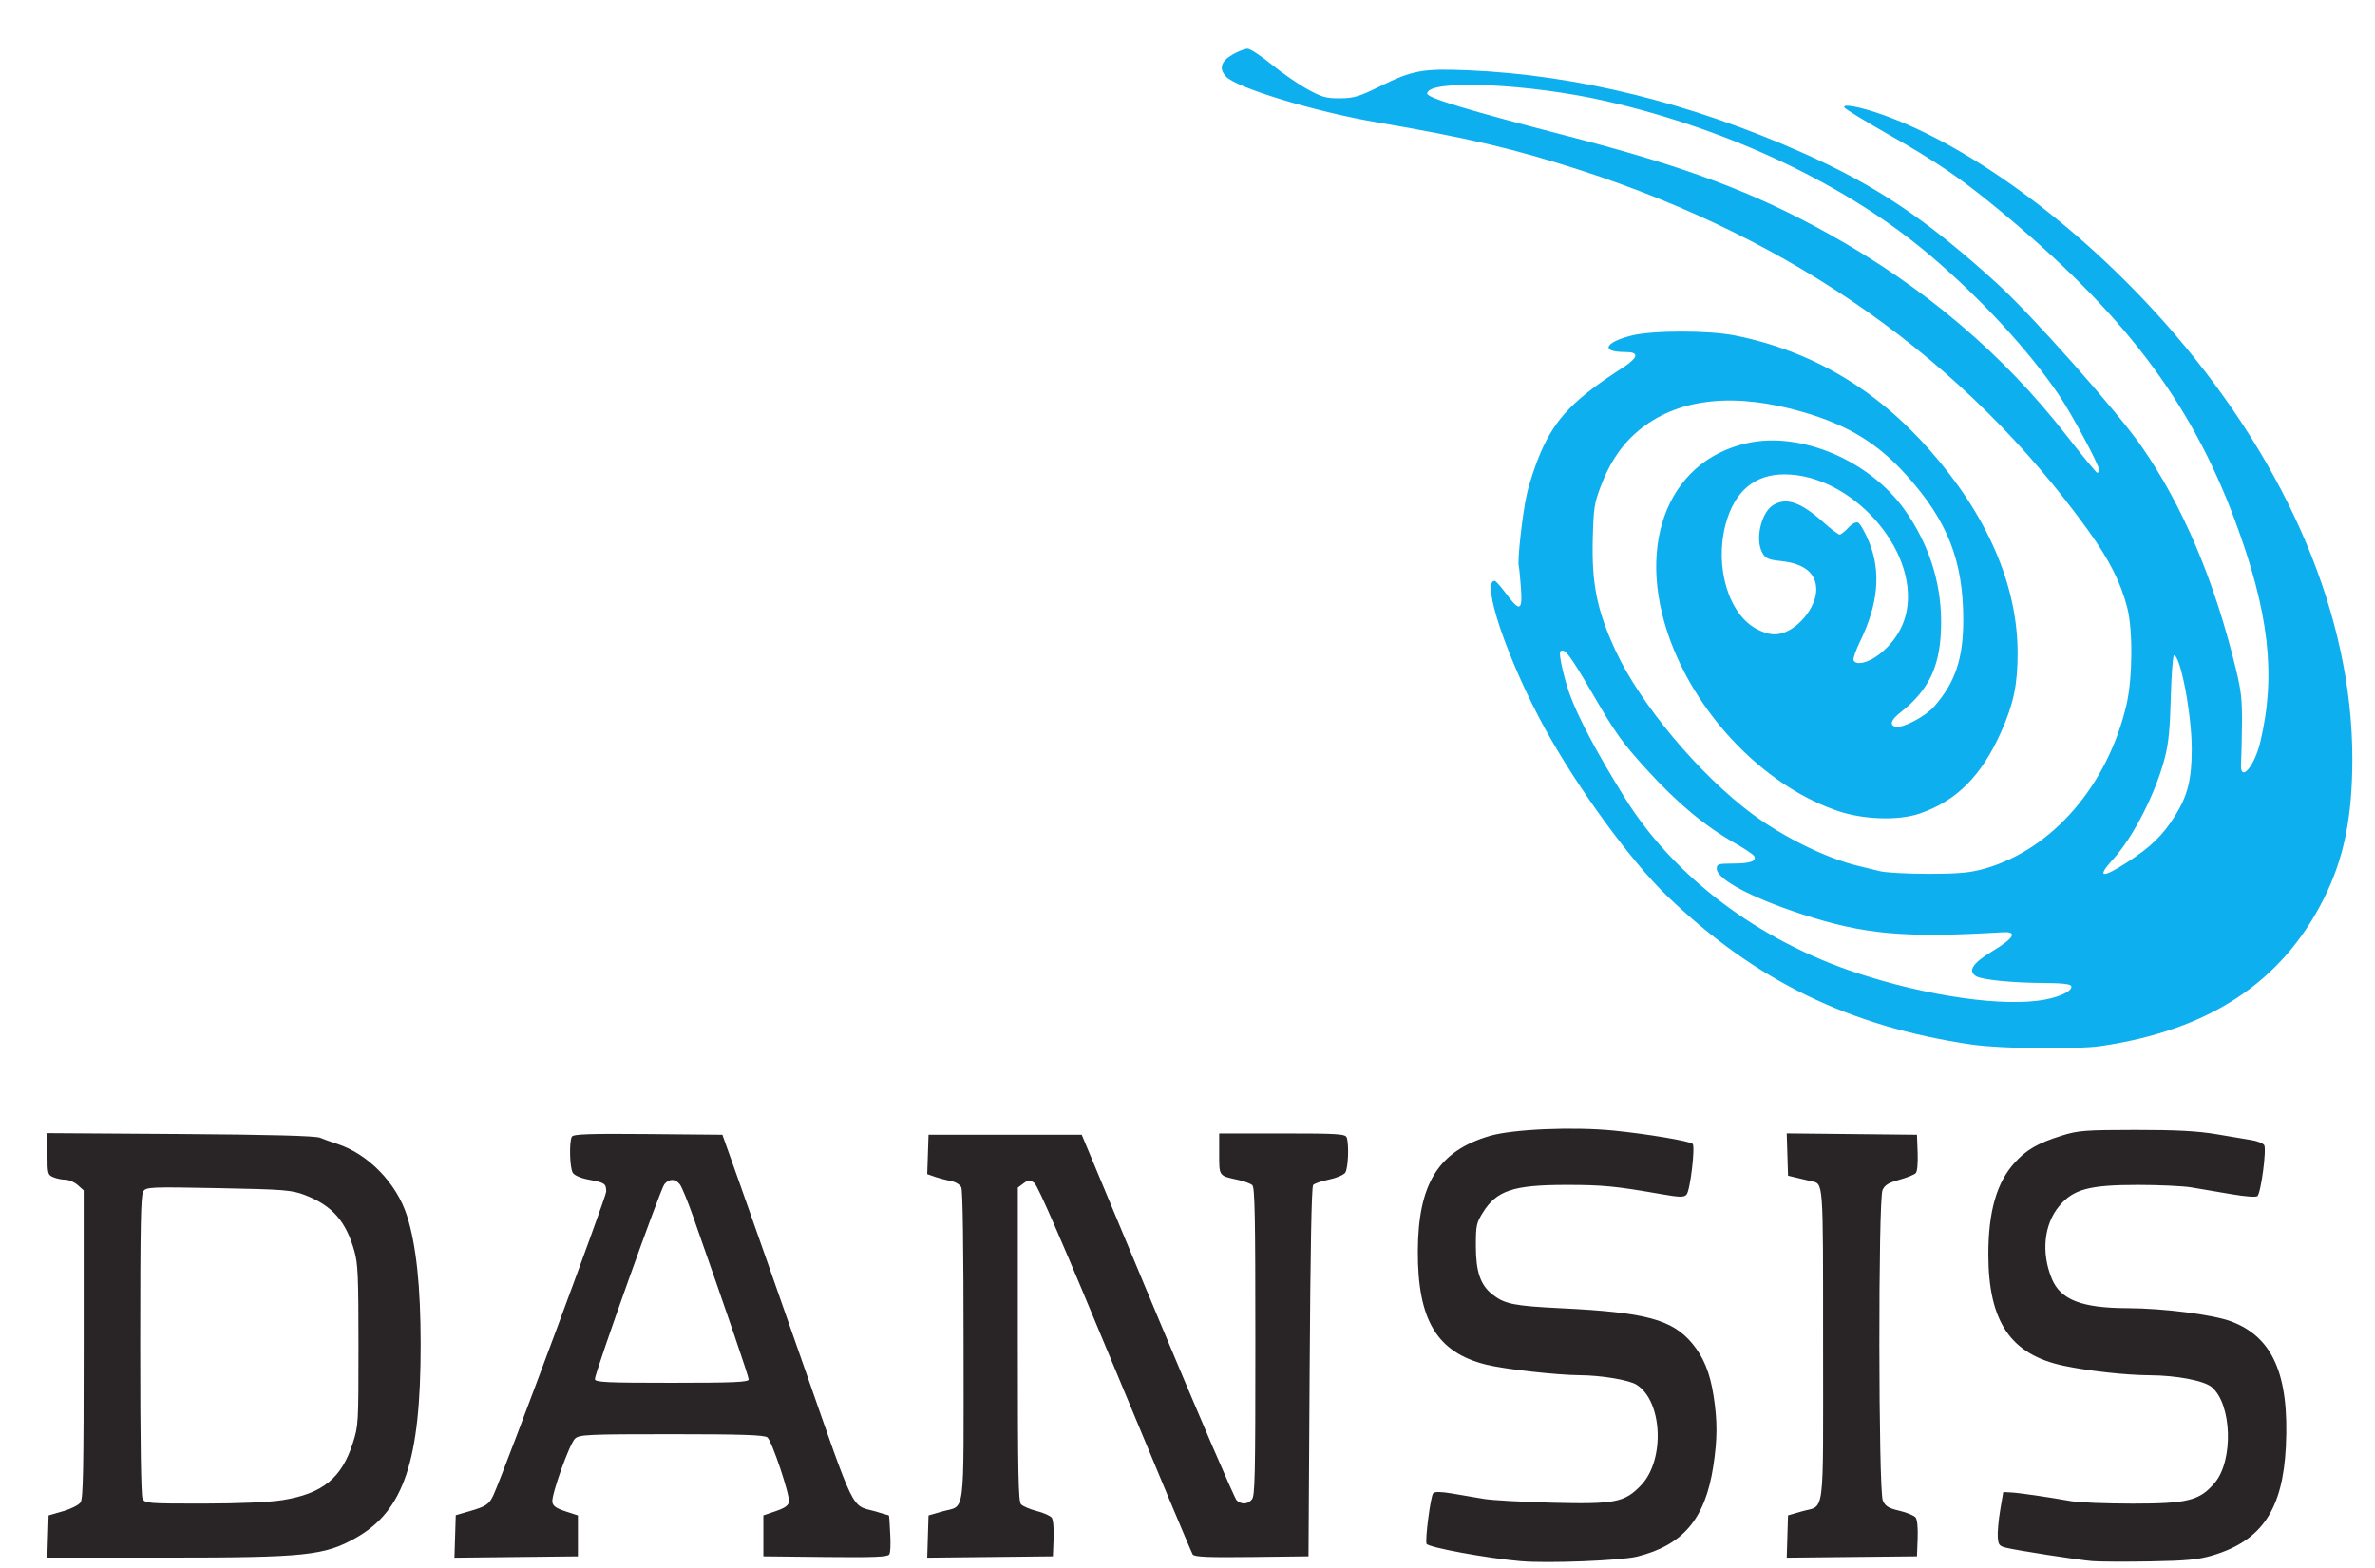
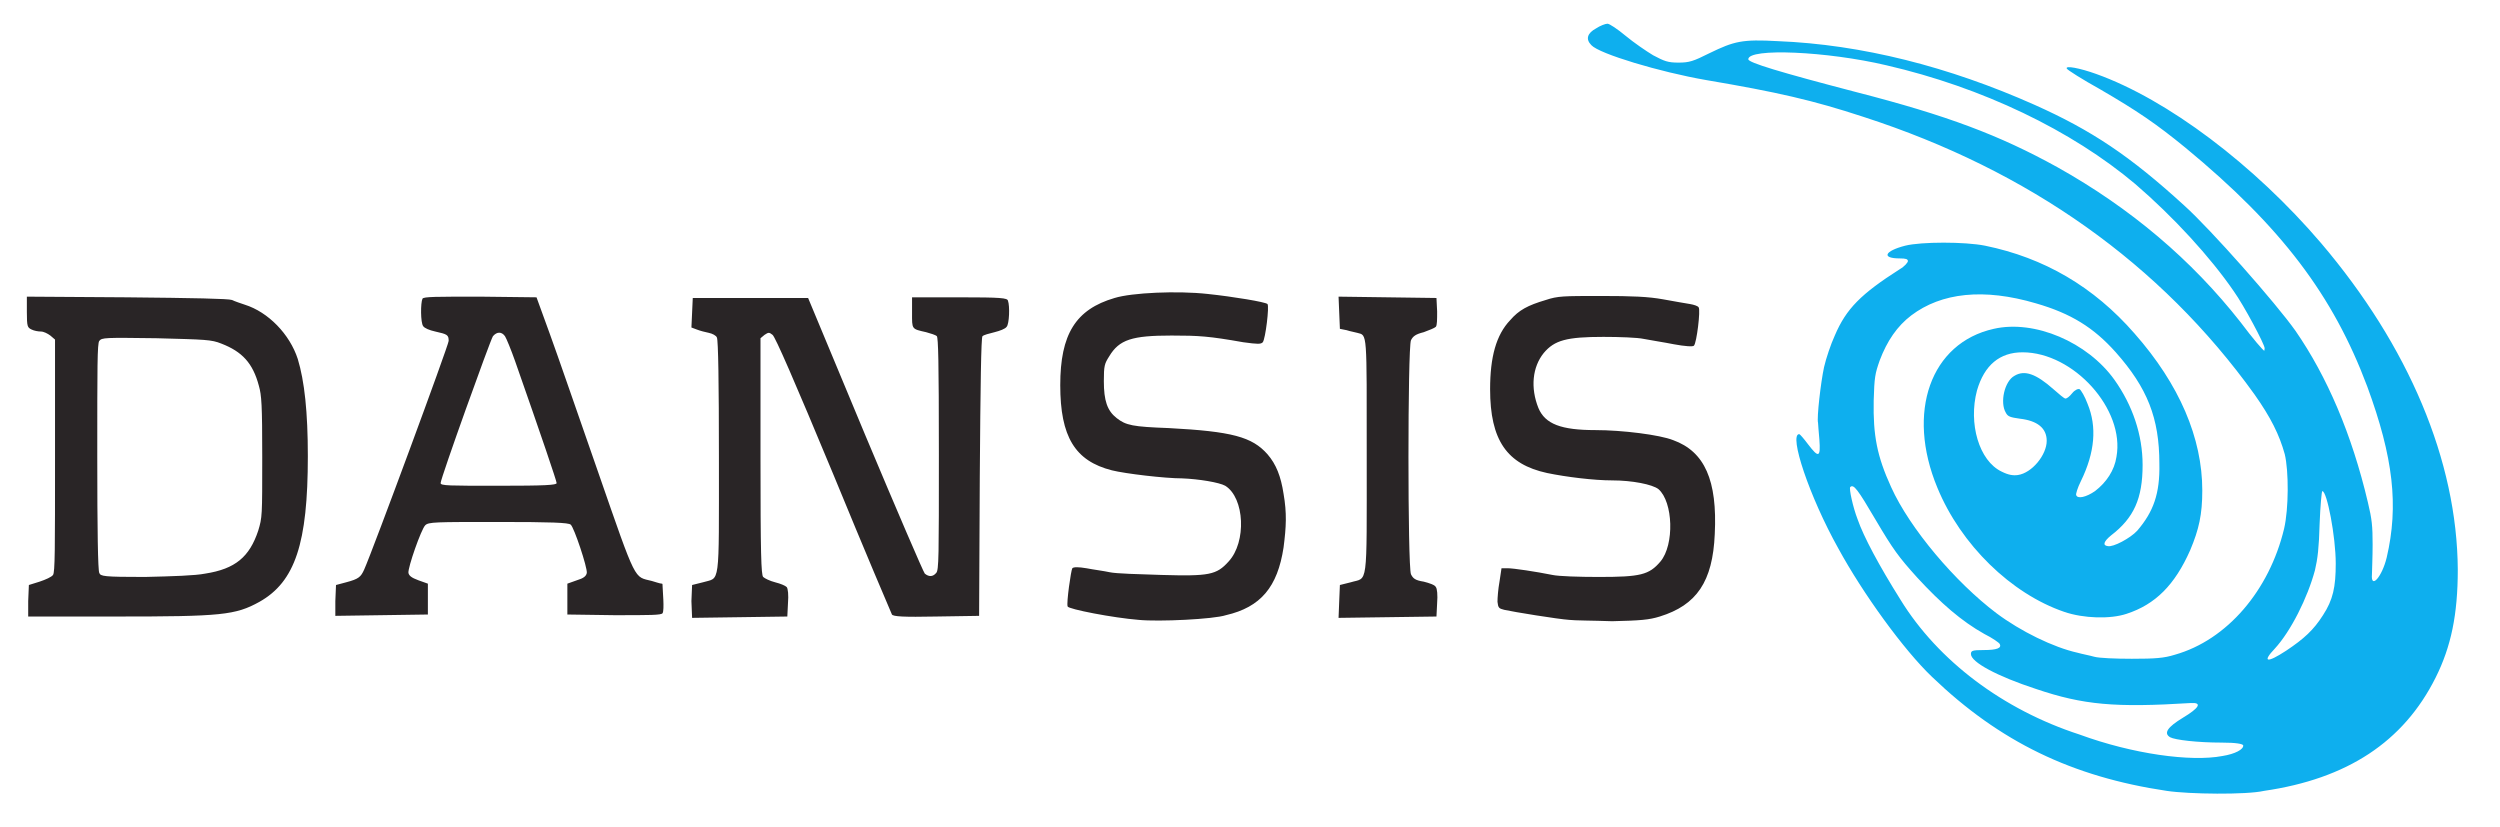
- <svg xmlns="http://www.w3.org/2000/svg" width="140.229mm" height="92.604mm" viewBox="0 0 140.229 92.604" version="1.1" id="svg8">
-   <defs id="defs2" />
+ <svg xmlns="http://www.w3.org/2000/svg" version="1.1" id="svg8" x="0px" y="0px" viewBox="0 0 372.8 123.2" style="enable-background:new 0 0 372.8 123.2;" xml:space="preserve">
+   <style type="text/css">
+ 	.st0{fill:#0EAFEE;}
+ 	.st1{fill:#292526;}
+ </style>
  <g id="layer1" transform="translate(-32.69494,-153.7848)">
    <g id="g826" transform="translate(-3.4033203e-7,94.72083)">
-       <path style="fill:#0eafee;stroke-width:0.142" d="m 149.152,120.76 c -7.243,-1.057 -12.814,-3.769 -18.013,-8.769 -2.138,-2.057 -5.278,-6.359 -7.219,-9.892 -2.191,-3.987 -3.806,-8.729 -2.973,-8.729 0.064,0 0.37,0.342 0.68,0.759 0.807,1.088 0.969,1.025 0.871,-0.342 -0.043,-0.605 -0.1,-1.181 -0.127,-1.28 -0.091,-0.342 0.214,-3.08 0.475,-4.256 0.144,-0.65 0.507,-1.747 0.806,-2.439 0.894,-2.068 1.982,-3.186 4.967,-5.103 0.349,-0.224 0.634,-0.507 0.634,-0.629 0,-0.162 -0.169,-0.222 -0.634,-0.224 -1.421,-0.005 -1.196,-0.562 0.392,-0.97 1.233,-0.317 4.562,-0.321 6.119,-0.009 4.505,0.904 8.309,3.139 11.488,6.748 3.425,3.888 5.206,8 5.206,12.02 0,1.836 -0.235,2.972 -0.946,4.583 -1.174,2.656 -2.656,4.146 -4.867,4.894 -1.226,0.415 -3.282,0.349 -4.774,-0.153 -4.059,-1.364 -7.902,-5.141 -9.712,-9.543 -2.399,-5.838 -0.521,-11.115 4.34,-12.193 3.15,-0.699 7.213,1.022 9.284,3.932 1.403,1.97 2.145,4.226 2.158,6.557 0.015,2.558 -0.643,4.042 -2.402,5.42 -0.566,0.443 -0.667,0.761 -0.269,0.848 0.411,0.091 1.75,-0.619 2.257,-1.195 1.249,-1.42 1.726,-2.841 1.723,-5.135 -0.004,-3.477 -0.925,-5.824 -3.341,-8.516 -1.692,-1.885 -3.448,-2.961 -6.097,-3.736 -3.988,-1.167 -7.246,-0.847 -9.546,0.935 -1.073,0.831 -1.855,1.941 -2.419,3.435 -0.384,1.016 -0.425,1.28 -0.473,3.083 -0.072,2.687 0.249,4.262 1.349,6.638 1.466,3.165 4.955,7.331 8.08,9.648 1.857,1.377 4.372,2.608 6.239,3.055 0.367,0.088 0.95,0.23 1.294,0.316 0.345,0.086 1.637,0.155 2.871,0.154 1.801,-0.002 2.456,-0.063 3.313,-0.308 3.999,-1.143 7.261,-4.922 8.369,-9.695 0.358,-1.541 0.38,-4.4 0.044,-5.707 -0.388,-1.508 -1.057,-2.833 -2.31,-4.573 -7.216,-10.013 -17.308,-17.171 -30.008,-21.283 -3.898,-1.262 -6.634,-1.904 -12.086,-2.837 -3.544,-0.606 -8.178,-2.015 -8.801,-2.674 -0.444,-0.47 -0.316,-0.91 0.382,-1.31 0.328,-0.188 0.724,-0.342 0.88,-0.342 0.156,0 0.789,0.413 1.407,0.918 0.618,0.505 1.571,1.165 2.119,1.467 0.864,0.477 1.119,0.549 1.937,0.542 0.818,-0.007 1.128,-0.1 2.361,-0.71 1.917,-0.948 2.531,-1.059 5.229,-0.943 6.421,0.276 13.115,1.931 19.728,4.875 4.353,1.938 7.321,3.935 11.485,7.724 2.062,1.876 7.063,7.521 8.524,9.621 2.431,3.495 4.31,7.934 5.574,13.168 0.309,1.28 0.364,1.792 0.35,3.264 -0.009,0.96 -0.033,1.985 -0.054,2.277 -0.084,1.188 0.784,0.224 1.138,-1.264 0.943,-3.967 0.515,-7.682 -1.512,-13.12 -2.614,-7.011 -6.6,-12.252 -13.923,-18.308 -2.25,-1.861 -3.697,-2.848 -6.535,-4.458 -1.374,-0.78 -2.539,-1.493 -2.59,-1.586 -0.133,-0.244 0.977,-0.032 2.283,0.437 5.45,1.954 12.072,6.936 17.235,12.965 6.765,7.901 10.466,16.745 10.475,25.03 0.004,3.467 -0.495,5.929 -1.682,8.294 -2.474,4.935 -6.77,7.773 -13.183,8.708 -1.447,0.211 -5.878,0.16 -7.569,-0.086 z m 4.258,-2.654 c 0.965,-0.178 1.661,-0.53 1.582,-0.798 -0.037,-0.126 -0.538,-0.183 -1.645,-0.189 -1.842,-0.009 -3.622,-0.187 -3.969,-0.398 -0.516,-0.312 -0.212,-0.777 0.976,-1.492 1.266,-0.762 1.482,-1.159 0.601,-1.106 -5.806,0.35 -8.217,0.132 -11.9,-1.076 -2.977,-0.977 -4.995,-2.058 -4.995,-2.678 0,-0.273 0.092,-0.302 0.968,-0.304 1.005,-0.002 1.404,-0.144 1.242,-0.44 -0.052,-0.095 -0.585,-0.453 -1.186,-0.795 -1.748,-0.997 -3.366,-2.349 -5.146,-4.303 -1.46,-1.602 -1.844,-2.137 -3.18,-4.44 -1.366,-2.354 -1.708,-2.802 -1.94,-2.538 -0.101,0.114 0.211,1.521 0.55,2.484 0.475,1.347 1.651,3.565 3.27,6.164 2.901,4.658 7.889,8.417 13.712,10.336 4.172,1.374 8.67,2.014 11.058,1.574 z m 4.872,-8.107 c 1.409,-0.913 2.104,-1.587 2.834,-2.75 0.748,-1.191 0.987,-2.142 0.989,-3.937 0.002,-2.041 -0.66,-5.541 -1.048,-5.541 -0.067,0 -0.151,1.11 -0.188,2.467 -0.051,1.906 -0.132,2.72 -0.352,3.577 -0.541,2.099 -1.864,4.691 -3.072,6.017 -0.973,1.068 -0.653,1.132 0.838,0.166 z M 143.623,97.733 c 0.887,-0.679 1.469,-1.598 1.655,-2.616 0.663,-3.63 -3.28,-8.026 -7.211,-8.038 -1.766,-0.006 -2.951,0.99 -3.476,2.921 -0.69,2.538 0.179,5.41 1.888,6.245 0.501,0.245 0.854,0.32 1.234,0.262 1.059,-0.161 2.216,-1.522 2.221,-2.612 0.005,-0.974 -0.701,-1.548 -2.082,-1.695 -0.74,-0.079 -0.909,-0.152 -1.095,-0.476 -0.452,-0.784 -0.078,-2.412 0.653,-2.842 0.778,-0.457 1.622,-0.159 2.976,1.052 0.431,0.385 0.849,0.701 0.928,0.701 0.079,0 0.309,-0.18 0.51,-0.399 0.226,-0.246 0.449,-0.363 0.581,-0.306 0.118,0.051 0.406,0.556 0.639,1.12 0.73,1.765 0.558,3.681 -0.531,5.919 -0.253,0.52 -0.422,1.015 -0.375,1.101 0.165,0.304 0.849,0.148 1.485,-0.338 z m 13.007,-10.935 c 0,-0.286 -1.613,-3.29 -2.36,-4.394 -1.778,-2.63 -4.608,-5.702 -7.588,-8.236 -4.866,-4.138 -11.737,-7.418 -19.1,-9.119 -4.578,-1.058 -10.617,-1.318 -10.617,-0.458 0,0.257 2.364,0.973 8.28,2.506 7,1.814 10.967,3.3 15.425,5.779 5.601,3.114 10.288,7.087 14.031,11.895 0.95,1.221 1.773,2.22 1.828,2.22 0.055,4.55e-4 0.1,-0.087 0.1,-0.194 z" id="path830" />
-       <path style="fill:#292526;stroke-width:0.142" d="m 122.508,151.268 c -2.01,-0.173 -5.514,-0.819 -5.585,-1.029 -0.091,-0.271 0.244,-2.813 0.393,-2.982 0.091,-0.104 0.457,-0.099 1.127,0.015 0.546,0.093 1.383,0.236 1.86,0.316 0.477,0.081 2.291,0.183 4.031,0.227 3.722,0.094 4.287,-0.016 5.255,-1.031 1.431,-1.5 1.272,-4.985 -0.271,-5.942 -0.449,-0.278 -2.071,-0.549 -3.339,-0.558 -1.367,-0.009 -4.452,-0.357 -5.53,-0.624 -2.905,-0.718 -4.053,-2.621 -4.038,-6.698 0.014,-3.997 1.213,-5.92 4.246,-6.81 1.361,-0.399 4.919,-0.552 7.317,-0.314 1.971,0.196 4.496,0.62 4.662,0.783 0.164,0.162 -0.145,2.751 -0.357,2.992 -0.153,0.174 -0.39,0.169 -1.504,-0.025 -2.702,-0.473 -3.455,-0.546 -5.635,-0.544 -3.106,0.003 -4.086,0.333 -4.901,1.651 -0.373,0.603 -0.402,0.748 -0.402,1.966 5.3e-4,1.526 0.273,2.31 0.997,2.87 0.719,0.555 1.273,0.664 4.077,0.801 4.95,0.241 6.522,0.664 7.698,2.072 0.67,0.802 1.048,1.724 1.26,3.078 0.237,1.51 0.233,2.568 -0.014,4.182 -0.476,3.106 -1.784,4.656 -4.496,5.331 -0.953,0.237 -5.268,0.408 -6.852,0.271 z m 33.722,-0.006 c -0.86,-0.073 -4.396,-0.621 -5.075,-0.786 -0.415,-0.101 -0.471,-0.173 -0.503,-0.639 -0.019,-0.289 0.045,-1.004 0.144,-1.589 l 0.18,-1.063 0.457,0.023 c 0.485,0.024 2.188,0.272 3.544,0.514 0.449,0.08 2.085,0.146 3.634,0.146 3.259,0 3.963,-0.178 4.848,-1.223 1.125,-1.329 1.018,-4.667 -0.18,-5.662 -0.457,-0.379 -2.065,-0.686 -3.643,-0.696 -1.42,-0.008 -3.583,-0.246 -5.075,-0.558 -3.149,-0.658 -4.464,-2.598 -4.465,-6.586 -1.2e-4,-2.529 0.49,-4.236 1.553,-5.411 0.693,-0.765 1.373,-1.156 2.783,-1.598 0.959,-0.301 1.383,-0.333 4.335,-0.336 2.401,-0.002 3.681,0.066 4.808,0.255 0.845,0.142 1.79,0.301 2.101,0.354 0.311,0.052 0.628,0.181 0.705,0.286 0.154,0.211 -0.179,2.765 -0.393,3.008 -0.071,0.081 -0.711,0.035 -1.567,-0.113 -0.796,-0.137 -1.849,-0.316 -2.341,-0.397 -0.492,-0.081 -1.905,-0.147 -3.141,-0.147 -2.894,0 -3.83,0.252 -4.663,1.254 -0.898,1.081 -1.067,2.754 -0.433,4.287 0.516,1.248 1.761,1.732 4.478,1.74 2.113,0.007 5.032,0.38 6.104,0.78 2.463,0.919 3.443,3.15 3.239,7.377 -0.18,3.726 -1.415,5.571 -4.312,6.438 -0.852,0.255 -1.539,0.321 -3.716,0.359 -1.469,0.025 -3.002,0.018 -3.406,-0.017 z m -120.703,-1.453 0.039,-1.247 0.854,-0.246 c 0.478,-0.138 0.934,-0.37 1.035,-0.528 0.148,-0.23 0.181,-1.95 0.181,-9.351 v -9.069 l -0.352,-0.315 c -0.194,-0.173 -0.52,-0.315 -0.726,-0.315 -0.206,0 -0.528,-0.067 -0.717,-0.148 -0.329,-0.142 -0.343,-0.198 -0.343,-1.375 v -1.227 l 7.846,0.052 c 5.261,0.035 7.978,0.107 8.247,0.219 0.22,0.092 0.671,0.254 1.002,0.36 1.837,0.591 3.517,2.316 4.131,4.245 0.546,1.714 0.808,4.172 0.809,7.6 0.003,6.841 -0.991,9.821 -3.805,11.415 -1.872,1.06 -2.98,1.176 -11.233,1.176 H 35.489 Z m 13.862,-2.151 c 2.357,-0.38 3.483,-1.296 4.141,-3.371 0.328,-1.033 0.333,-1.121 0.332,-5.755 -5.34e-4,-4.093 -0.032,-4.818 -0.239,-5.562 -0.495,-1.78 -1.306,-2.704 -2.917,-3.324 -0.778,-0.3 -1.211,-0.334 -5.112,-0.41 -4.025,-0.078 -4.272,-0.068 -4.441,0.195 -0.145,0.225 -0.179,1.96 -0.179,9.064 0,5.766 0.048,8.887 0.138,9.08 0.131,0.279 0.312,0.293 3.573,0.291 2.148,-0.002 3.91,-0.08 4.704,-0.207 z m 10.177,2.148 0.039,-1.255 0.801,-0.231 c 0.997,-0.287 1.181,-0.413 1.436,-0.984 0.689,-1.541 6.644,-17.577 6.644,-17.891 0,-0.479 -0.082,-0.535 -1.033,-0.711 -0.454,-0.084 -0.838,-0.248 -0.937,-0.401 -0.184,-0.286 -0.225,-1.836 -0.056,-2.138 0.084,-0.15 1.074,-0.183 4.497,-0.152 l 4.39,0.04 1.025,2.884 c 0.564,1.586 2.273,6.456 3.797,10.822 3.057,8.753 2.762,8.151 4.178,8.529 0.235,0.063 0.604,0.191 0.779,0.226 0.076,0.015 0.06,0.043 0.078,0.219 0.01,0.286 0.148,1.834 -0.004,2.105 -0.083,0.149 -0.929,0.183 -3.771,0.152 l -3.663,-0.04 v -1.209 -1.209 l 0.735,-0.251 c 0.536,-0.183 0.745,-0.332 0.775,-0.552 0.056,-0.417 -0.998,-3.567 -1.271,-3.8 -0.169,-0.145 -1.517,-0.19 -5.658,-0.19 -4.984,0 -5.458,0.022 -5.706,0.266 -0.328,0.322 -1.391,3.296 -1.334,3.735 0.03,0.236 0.221,0.373 0.775,0.554 l 0.735,0.241 v 1.208 1.208 l -3.645,0.04 -3.645,0.04 z m 17.334,-9.271 c 0,-0.171 -1.165,-3.587 -3.267,-9.578 -0.319,-0.91 -0.676,-1.781 -0.792,-1.936 -0.268,-0.356 -0.645,-0.36 -0.925,-0.008 -0.236,0.296 -4.098,11.131 -4.098,11.497 0,0.192 0.635,0.223 4.541,0.223 3.642,0 4.541,-0.039 4.541,-0.198 z m 10.579,9.278 0.039,-1.248 0.817,-0.235 c 1.38,-0.397 1.253,0.593 1.253,-9.752 0,-5.849 -0.048,-9.203 -0.135,-9.387 -0.078,-0.167 -0.345,-0.327 -0.634,-0.382 -0.275,-0.052 -0.697,-0.164 -0.939,-0.248 l -0.439,-0.153 0.039,-1.163 0.039,-1.163 h 4.523 4.523 l 4.465,10.703 c 2.456,5.886 4.564,10.788 4.685,10.892 0.297,0.257 0.64,0.239 0.893,-0.049 0.186,-0.212 0.21,-1.266 0.21,-9.318 0,-7.434 -0.033,-9.11 -0.18,-9.249 -0.099,-0.093 -0.475,-0.234 -0.835,-0.312 -1.154,-0.25 -1.122,-0.206 -1.122,-1.545 v -1.198 h 3.725 c 3.274,0 3.735,0.029 3.806,0.24 0.144,0.426 0.086,1.82 -0.086,2.074 -0.092,0.136 -0.525,0.32 -0.962,0.409 -0.437,0.089 -0.858,0.234 -0.935,0.321 -0.093,0.106 -0.162,3.767 -0.207,11.044 l -0.067,10.885 -3.354,0.041 c -2.584,0.031 -3.384,-0.004 -3.484,-0.152 -0.071,-0.106 -2.135,-5.033 -4.587,-10.95 -3.081,-7.436 -4.552,-10.828 -4.763,-10.986 -0.274,-0.204 -0.341,-0.202 -0.64,0.021 l -0.334,0.249 v 9.246 c 0,7.682 0.031,9.282 0.185,9.457 0.102,0.116 0.518,0.295 0.925,0.399 0.407,0.103 0.807,0.281 0.89,0.394 0.089,0.122 0.134,0.631 0.11,1.244 l -0.04,1.038 -3.711,0.04 -3.711,0.04 z m 50.75,-0.002 0.039,-1.25 0.816,-0.235 c 1.382,-0.398 1.254,0.605 1.254,-9.803 0,-9.929 0.029,-9.528 -0.71,-9.699 -0.16,-0.037 -0.532,-0.125 -0.825,-0.195 l -0.534,-0.128 -0.039,-1.249 -0.039,-1.249 3.845,0.04 3.845,0.04 0.04,1.048 c 0.023,0.615 -0.02,1.117 -0.106,1.214 -0.08,0.092 -0.517,0.269 -0.972,0.395 -0.638,0.176 -0.865,0.314 -0.994,0.607 -0.261,0.591 -0.245,17.767 0.017,18.343 0.154,0.338 0.337,0.45 0.987,0.602 0.439,0.103 0.868,0.283 0.953,0.399 0.093,0.128 0.139,0.622 0.115,1.25 l -0.04,1.038 -3.845,0.04 -3.845,0.04 0.039,-1.25 z" id="path828" />
+       <path id="path830" class="st0" d="    M355.8,177c-14.1-2.1-24.9-7.3-35-17c-4.2-4-10.3-12.4-14-19.2c-4.3-7.7-7.4-17-5.8-17c0.1,0,0.7,0.7,1.3,1.5    c1.6,2.1,1.9,2,1.7-0.7c-0.1-1.2-0.2-2.3-0.2-2.5c-0.2-0.7,0.4-6,0.9-8.3c0.3-1.3,1-3.4,1.6-4.7c1.7-4,3.9-6.2,9.7-9.9    c0.7-0.4,1.2-1,1.2-1.2c0-0.3-0.3-0.4-1.2-0.4c-2.8,0-2.3-1.1,0.8-1.9c2.4-0.6,8.9-0.6,11.9,0c8.8,1.8,16.2,6.1,22.3,13.1    c6.7,7.6,10.1,15.6,10.1,23.4c0,3.6-0.5,5.8-1.8,8.9c-2.3,5.2-5.2,8.1-9.5,9.5c-2.4,0.8-6.4,0.7-9.3-0.3    c-7.9-2.7-15.4-10-18.9-18.5c-4.7-11.3-1-21.6,8.4-23.7c6.1-1.4,14,2,18,7.6c2.7,3.8,4.2,8.2,4.2,12.7c0,5-1.3,7.9-4.7,10.5    c-1.1,0.9-1.3,1.5-0.5,1.6c0.8,0.2,3.4-1.2,4.4-2.3c2.4-2.8,3.4-5.5,3.3-10c0-6.8-1.8-11.3-6.5-16.6c-3.3-3.7-6.7-5.8-11.9-7.3    c-7.8-2.3-14.1-1.6-18.6,1.8c-2.1,1.6-3.6,3.8-4.7,6.7c-0.7,2-0.8,2.5-0.9,6c-0.1,5.2,0.5,8.3,2.6,12.9    c2.8,6.2,9.6,14.2,15.7,18.8c3.6,2.7,8.5,5.1,12.1,5.9c0.7,0.2,1.8,0.4,2.5,0.6c0.7,0.2,3.2,0.3,5.6,0.3c3.5,0,4.8-0.1,6.4-0.6    c7.8-2.2,14.1-9.6,16.3-18.8c0.7-3,0.7-8.6,0.1-11.1c-0.8-2.9-2.1-5.5-4.5-8.9c-14-19.5-33.6-33.4-58.3-41.4    c-7.6-2.5-12.9-3.7-23.5-5.5c-6.9-1.2-15.9-3.9-17.1-5.2c-0.9-0.9-0.6-1.8,0.7-2.5c0.6-0.4,1.4-0.7,1.7-0.7c0.3,0,1.5,0.8,2.7,1.8    c1.2,1,3.1,2.3,4.1,2.9c1.7,0.9,2.2,1.1,3.8,1.1c1.6,0,2.2-0.2,4.6-1.4c3.7-1.8,4.9-2.1,10.2-1.8c12.5,0.5,25.5,3.8,38.3,9.5    c8.5,3.8,14.2,7.6,22.3,15c4,3.6,13.7,14.6,16.6,18.7c4.7,6.8,8.4,15.4,10.8,25.6c0.6,2.5,0.7,3.5,0.7,6.3c0,1.9-0.1,3.9-0.1,4.4    c-0.2,2.3,1.5,0.4,2.2-2.5c1.8-7.7,1-14.9-2.9-25.5c-5.1-13.6-12.8-23.8-27.1-35.6c-4.4-3.6-7.2-5.5-12.7-8.7    c-2.7-1.5-4.9-2.9-5-3.1c-0.3-0.5,1.9-0.1,4.4,0.8c10.6,3.8,23.5,13.5,33.5,25.2c13.1,15.4,20.3,32.5,20.4,48.7    c0,6.7-1,11.5-3.3,16.1c-4.8,9.6-13.2,15.1-25.6,16.9C367.7,177.6,359.1,177.5,355.8,177L355.8,177z M364.1,171.8    c1.9-0.3,3.2-1,3.1-1.6c-0.1-0.2-1-0.4-3.2-0.4c-3.6,0-7-0.4-7.7-0.8c-1-0.6-0.4-1.5,1.9-2.9c2.5-1.5,2.9-2.3,1.2-2.2    c-11.3,0.7-16,0.3-23.1-2.1c-5.8-1.9-9.7-4-9.7-5.2c0-0.5,0.2-0.6,1.9-0.6c2,0,2.7-0.3,2.4-0.9c-0.1-0.2-1.1-0.9-2.3-1.5    c-3.4-1.9-6.5-4.6-10-8.4c-2.8-3.1-3.6-4.2-6.2-8.6c-2.7-4.6-3.3-5.4-3.8-4.9c-0.2,0.2,0.4,3,1.1,4.8c0.9,2.6,3.2,6.9,6.4,12    c5.6,9.1,15.3,16.4,26.7,20.1C350.7,171.5,359.4,172.7,364.1,171.8L364.1,171.8z M373.6,156.1c2.7-1.8,4.1-3.1,5.5-5.3    c1.5-2.3,1.9-4.2,1.9-7.7c0-4-1.3-10.8-2-10.8c-0.1,0-0.3,2.2-0.4,4.8c-0.1,3.7-0.3,5.3-0.7,7c-1.1,4.1-3.6,9.1-6,11.7    C370,157.8,370.7,158,373.6,156.1L373.6,156.1z M345.1,132.3c1.7-1.3,2.9-3.1,3.2-5.1c1.3-7.1-6.4-15.6-14-15.6    c-3.4,0-5.7,1.9-6.8,5.7c-1.3,4.9,0.3,10.5,3.7,12.1c1,0.5,1.7,0.6,2.4,0.5c2.1-0.3,4.3-3,4.3-5.1c0-1.9-1.4-3-4-3.3    c-1.4-0.2-1.8-0.3-2.1-0.9c-0.9-1.5-0.2-4.7,1.3-5.5c1.5-0.9,3.2-0.3,5.8,2c0.8,0.7,1.6,1.4,1.8,1.4c0.2,0,0.6-0.3,1-0.8    c0.4-0.5,0.9-0.7,1.1-0.6c0.2,0.1,0.8,1.1,1.2,2.2c1.4,3.4,1.1,7.2-1,11.5c-0.5,1-0.8,2-0.7,2.1    C342.5,133.5,343.8,133.2,345.1,132.3L345.1,132.3z M370.4,111c0-0.6-3.1-6.4-4.6-8.5c-3.5-5.1-9-11.1-14.7-16    c-9.5-8-22.8-14.4-37.1-17.7c-8.9-2.1-20.6-2.6-20.6-0.9c0,0.5,4.6,1.9,16.1,4.9c13.6,3.5,21.3,6.4,30,11.2    c10.9,6.1,20,13.8,27.3,23.1c1.8,2.4,3.4,4.3,3.6,4.3C370.3,111.4,370.4,111.2,370.4,111L370.4,111z" />
+       <path id="path828" class="st1" d="    M202.5,151.5c-3.8-0.3-10.5-1.6-10.6-2c-0.2-0.5,0.5-5.4,0.7-5.7c0.2-0.2,0.9-0.2,2.1,0c1,0.2,2.6,0.4,3.5,0.6    c0.9,0.2,4.4,0.3,7.7,0.4c7.1,0.2,8.2,0,10-2c2.7-2.9,2.4-9.5-0.5-11.3c-0.9-0.5-3.9-1-6.4-1.1c-2.6,0-8.5-0.7-10.5-1.2    c-5.5-1.4-7.7-5-7.7-12.7c0-7.6,2.3-11.3,8.1-13c2.6-0.8,9.4-1.1,13.9-0.6c3.8,0.4,8.6,1.2,8.9,1.5c0.3,0.3-0.3,5.2-0.7,5.7    c-0.3,0.3-0.7,0.3-2.9,0c-5.1-0.9-6.6-1-10.7-1c-5.9,0-7.8,0.6-9.3,3.1c-0.7,1.1-0.8,1.4-0.8,3.7c0,2.9,0.5,4.4,1.9,5.5    c1.4,1.1,2.4,1.3,7.8,1.5c9.4,0.5,12.4,1.3,14.7,3.9c1.3,1.5,2,3.3,2.4,5.9c0.5,2.9,0.4,4.9,0,8c-0.9,5.9-3.4,8.9-8.6,10.1    C213.7,151.4,205.5,151.8,202.5,151.5L202.5,151.5z M266.7,151.5c-1.6-0.1-8.4-1.2-9.7-1.5c-0.8-0.2-0.9-0.3-1-1.2    c0-0.6,0.1-1.9,0.3-3l0.3-2l0.9,0c0.9,0,4.2,0.5,6.7,1c0.9,0.2,4,0.3,6.9,0.3c6.2,0,7.5-0.3,9.2-2.3c2.1-2.5,1.9-8.9-0.3-10.8    c-0.9-0.7-3.9-1.3-6.9-1.3c-2.7,0-6.8-0.5-9.7-1.1c-6-1.3-8.5-4.9-8.5-12.5c0-4.8,0.9-8.1,3-10.3c1.3-1.5,2.6-2.2,5.3-3    c1.8-0.6,2.6-0.6,8.3-0.6c4.6,0,7,0.1,9.2,0.5c1.6,0.3,3.4,0.6,4,0.7c0.6,0.1,1.2,0.3,1.3,0.5c0.3,0.4-0.3,5.3-0.7,5.7    c-0.1,0.2-1.4,0.1-3-0.2c-1.5-0.3-3.5-0.6-4.5-0.8c-0.9-0.2-3.6-0.3-6-0.3c-5.5,0-7.3,0.5-8.9,2.4c-1.7,2.1-2,5.2-0.8,8.2    c1,2.4,3.4,3.3,8.5,3.3c4,0,9.6,0.7,11.6,1.5c4.7,1.7,6.6,6,6.2,14c-0.3,7.1-2.7,10.6-8.2,12.3c-1.6,0.5-2.9,0.6-7.1,0.7    C270.3,151.6,267.4,151.6,266.7,151.5L266.7,151.5z M36.9,148.7l0.1-2.4l1.6-0.5c0.9-0.3,1.8-0.7,2-1c0.3-0.4,0.3-3.7,0.3-17.8    v-17.3l-0.7-0.6c-0.4-0.3-1-0.6-1.4-0.6c-0.4,0-1-0.1-1.4-0.3c-0.6-0.3-0.7-0.4-0.7-2.6v-2.3l14.9,0.1c10,0.1,15.2,0.2,15.7,0.4    c0.4,0.2,1.3,0.5,1.9,0.7c3.5,1.1,6.7,4.4,7.9,8.1c1,3.3,1.5,7.9,1.5,14.5c0,13-1.9,18.7-7.2,21.7c-3.6,2-5.7,2.2-21.4,2.2H36.9    L36.9,148.7z M63.3,144.6c4.5-0.7,6.6-2.5,7.9-6.4c0.6-2,0.6-2.1,0.6-11c0-7.8-0.1-9.2-0.5-10.6c-0.9-3.4-2.5-5.1-5.6-6.3    c-1.5-0.6-2.3-0.6-9.7-0.8c-7.7-0.1-8.1-0.1-8.5,0.4c-0.3,0.4-0.3,3.7-0.3,17.3c0,11,0.1,16.9,0.3,17.3c0.2,0.5,0.6,0.6,6.8,0.6    C58.5,145,61.8,144.9,63.3,144.6L63.3,144.6z M82.7,148.7l0.1-2.4l1.5-0.4c1.9-0.5,2.2-0.8,2.7-1.9c1.3-2.9,12.6-33.5,12.6-34.1    c0-0.9-0.2-1-2-1.4c-0.9-0.2-1.6-0.5-1.8-0.8c-0.4-0.5-0.4-3.5-0.1-4.1c0.2-0.3,2-0.3,8.6-0.3l8.4,0.1l2,5.5    c1.1,3,4.3,12.3,7.2,20.6c5.8,16.7,5.3,15.5,8,16.2c0.4,0.1,1.2,0.4,1.5,0.4c0.1,0,0.1,0.1,0.1,0.4c0,0.5,0.3,3.5,0,4    c-0.2,0.3-1.8,0.3-7.2,0.3l-7-0.1v-2.3v-2.3l1.4-0.5c1-0.3,1.4-0.6,1.5-1.1c0.1-0.8-1.9-6.8-2.4-7.2c-0.3-0.3-2.9-0.4-10.8-0.4    c-9.5,0-10.4,0-10.9,0.5c-0.6,0.6-2.6,6.3-2.5,7.1c0.1,0.4,0.4,0.7,1.5,1.1l1.4,0.5v2.3v2.3l-6.9,0.1l-6.9,0.1L82.7,148.7z     M115.7,131.1c0-0.3-2.2-6.8-6.2-18.2c-0.6-1.7-1.3-3.4-1.5-3.7c-0.5-0.7-1.2-0.7-1.8,0c-0.4,0.6-7.8,21.2-7.8,21.9    c0,0.4,1.2,0.4,8.6,0.4C114,131.5,115.7,131.4,115.7,131.1L115.7,131.1z M135.8,148.7l0.1-2.4l1.6-0.4c2.6-0.8,2.4,1.1,2.4-18.6    c0-11.1-0.1-17.5-0.3-17.9c-0.1-0.3-0.7-0.6-1.2-0.7c-0.5-0.1-1.3-0.3-1.8-0.5l-0.8-0.3l0.1-2.2l0.1-2.2h8.6h8.6l8.5,20.4    c4.7,11.2,8.7,20.5,8.9,20.7c0.6,0.5,1.2,0.5,1.7-0.1c0.4-0.4,0.4-2.4,0.4-17.7c0-14.1-0.1-17.3-0.3-17.6    c-0.2-0.2-0.9-0.4-1.6-0.6c-2.2-0.5-2.1-0.4-2.1-2.9v-2.3h7.1c6.2,0,7.1,0.1,7.2,0.5c0.3,0.8,0.2,3.5-0.2,3.9    c-0.2,0.3-1,0.6-1.8,0.8c-0.8,0.2-1.6,0.4-1.8,0.6c-0.2,0.2-0.3,7.2-0.4,21l-0.1,20.7l-6.4,0.1c-4.9,0.1-6.4,0-6.6-0.3    c-0.1-0.2-4.1-9.6-8.7-20.8c-5.9-14.2-8.7-20.6-9.1-20.9c-0.5-0.4-0.6-0.4-1.2,0l-0.6,0.5v17.6c0,14.6,0.1,17.7,0.4,18    c0.2,0.2,1,0.6,1.8,0.8s1.5,0.5,1.7,0.7c0.2,0.2,0.3,1.2,0.2,2.4l-0.1,2l-7.1,0.1l-7.1,0.1L135.8,148.7z M232.4,148.7l0.1-2.4    l1.6-0.4c2.6-0.8,2.4,1.2,2.4-18.7c0-18.9,0.1-18.1-1.4-18.5c-0.3-0.1-1-0.2-1.6-0.4l-1-0.2l-0.1-2.4l-0.1-2.4l7.3,0.1l7.3,0.1    l0.1,2c0,1.2,0,2.1-0.2,2.3c-0.2,0.2-1,0.5-1.8,0.8c-1.2,0.3-1.6,0.6-1.9,1.2c-0.5,1.1-0.5,33.8,0,34.9c0.3,0.6,0.6,0.9,1.9,1.1    c0.8,0.2,1.7,0.5,1.8,0.8c0.2,0.2,0.3,1.2,0.2,2.4l-0.1,2l-7.3,0.1l-7.3,0.1L232.4,148.7L232.4,148.7z" />
    </g>
  </g>
</svg>
